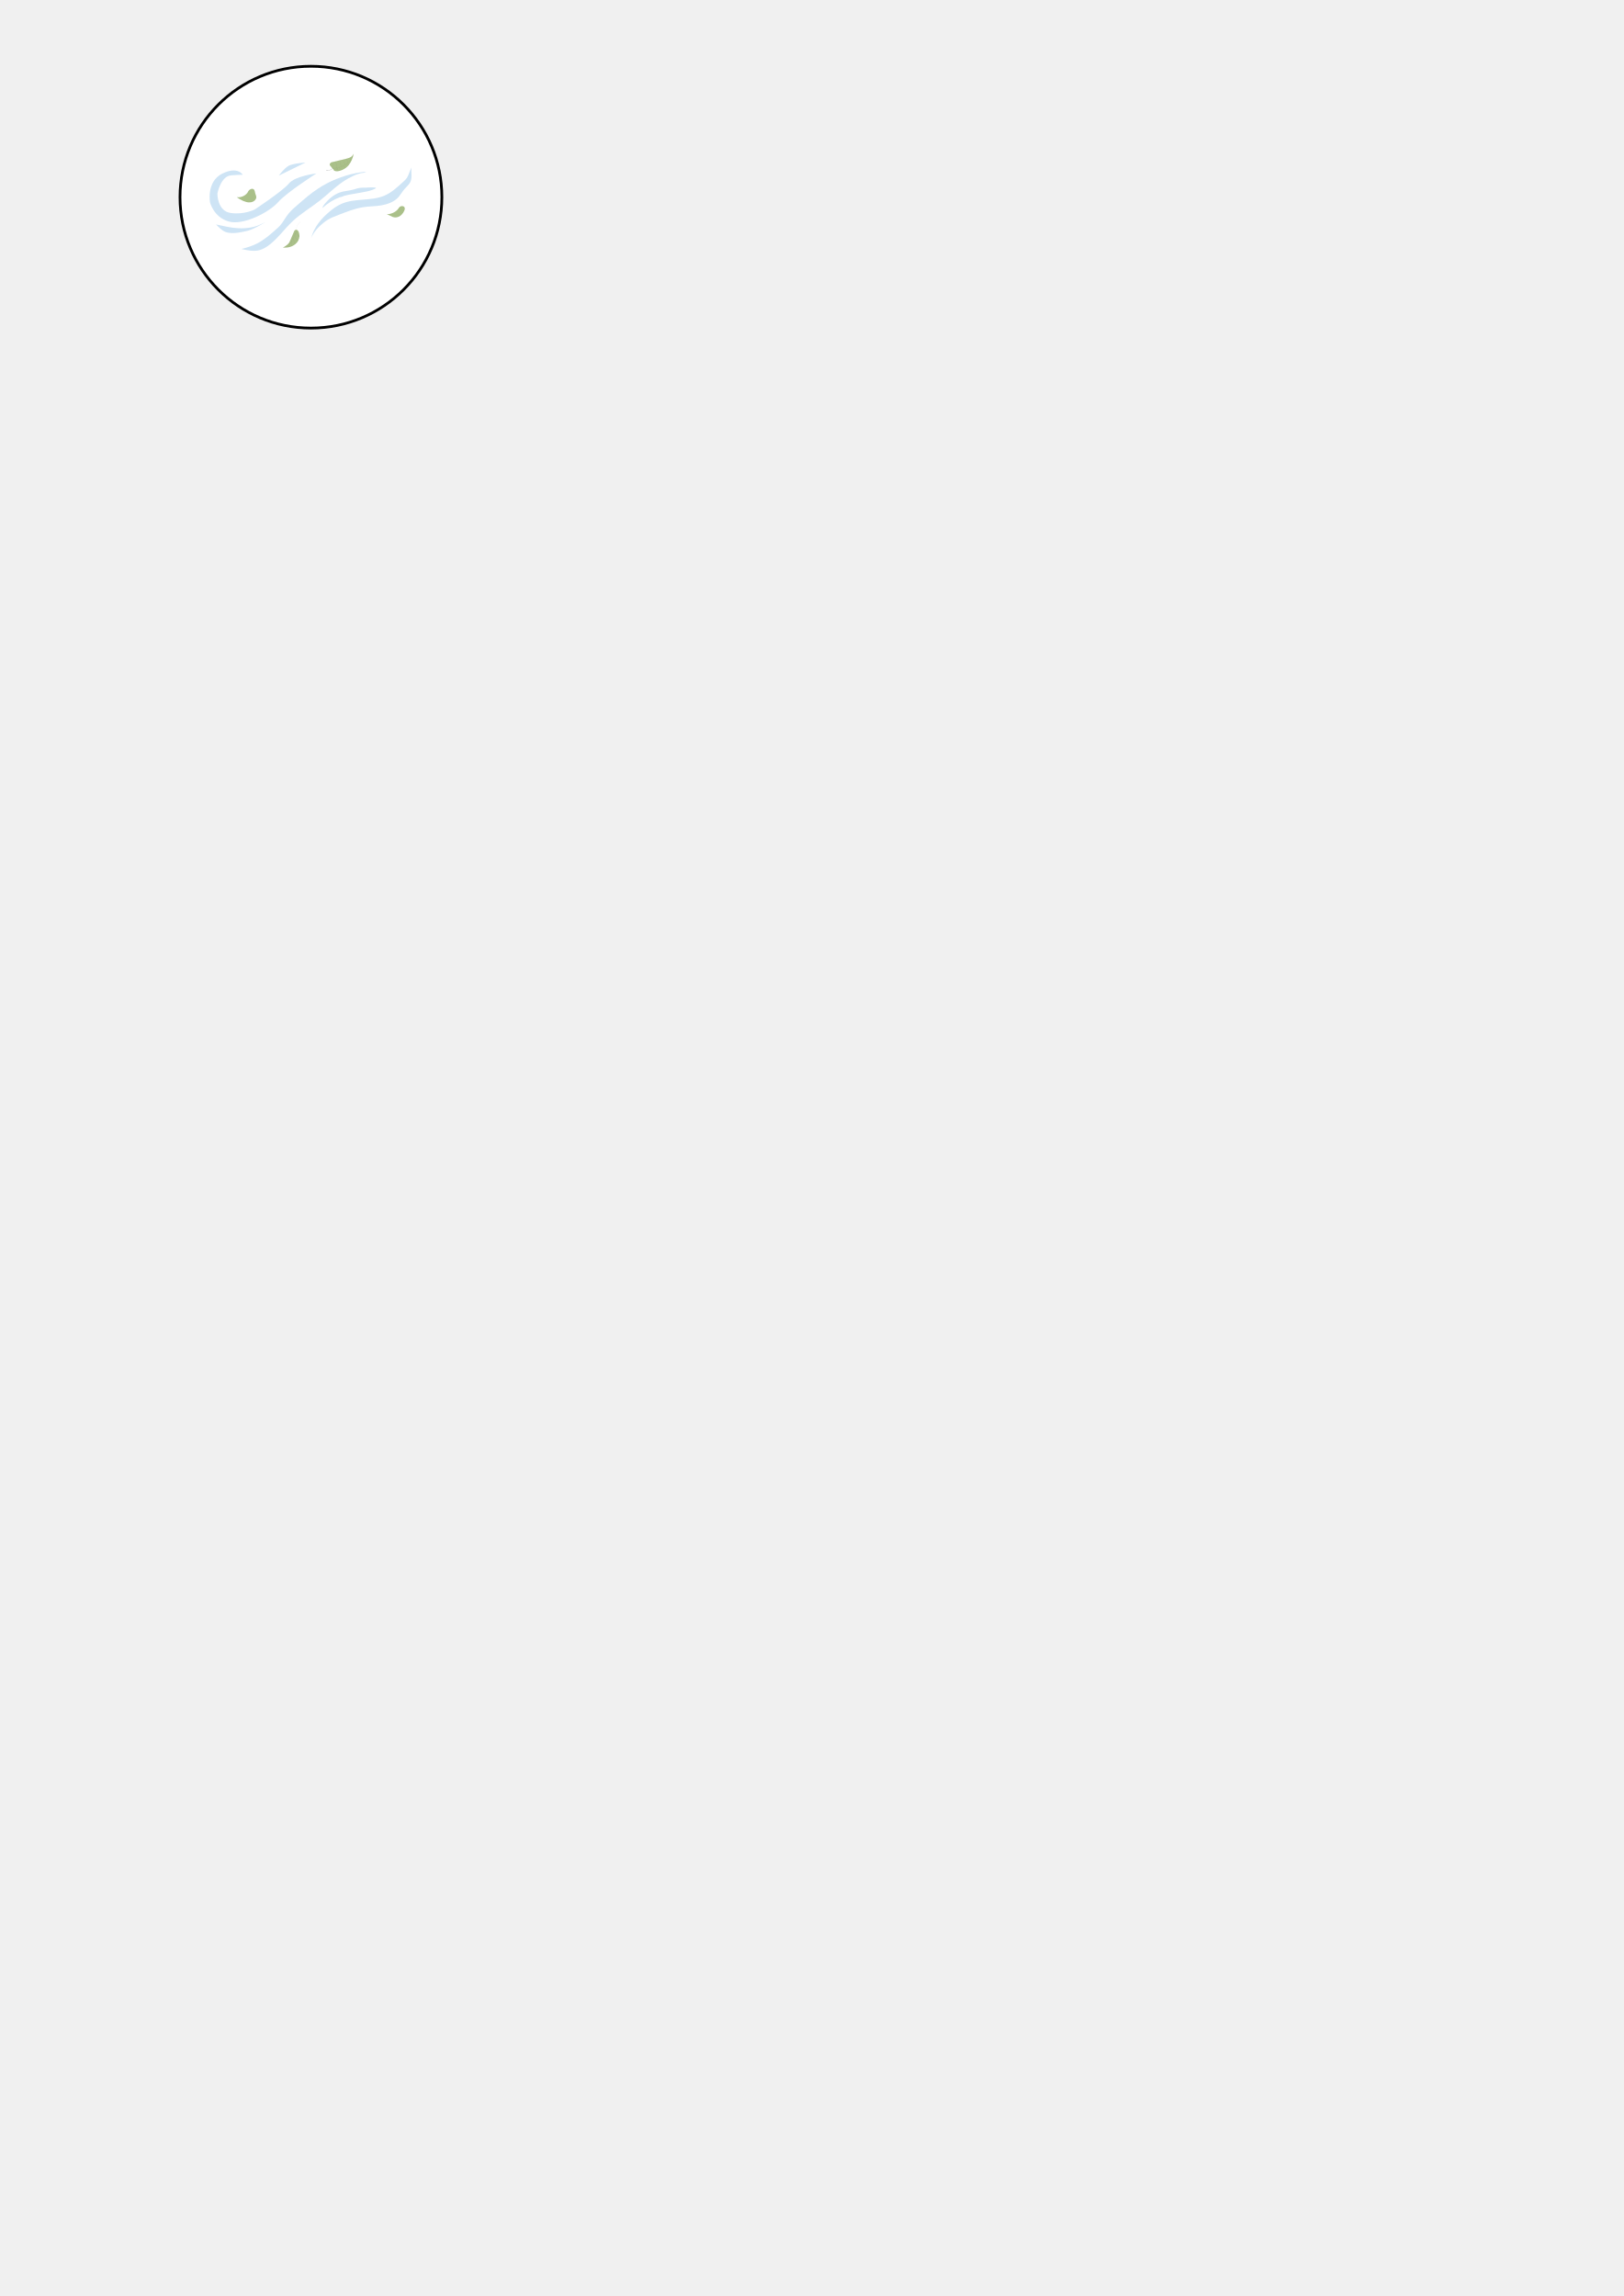
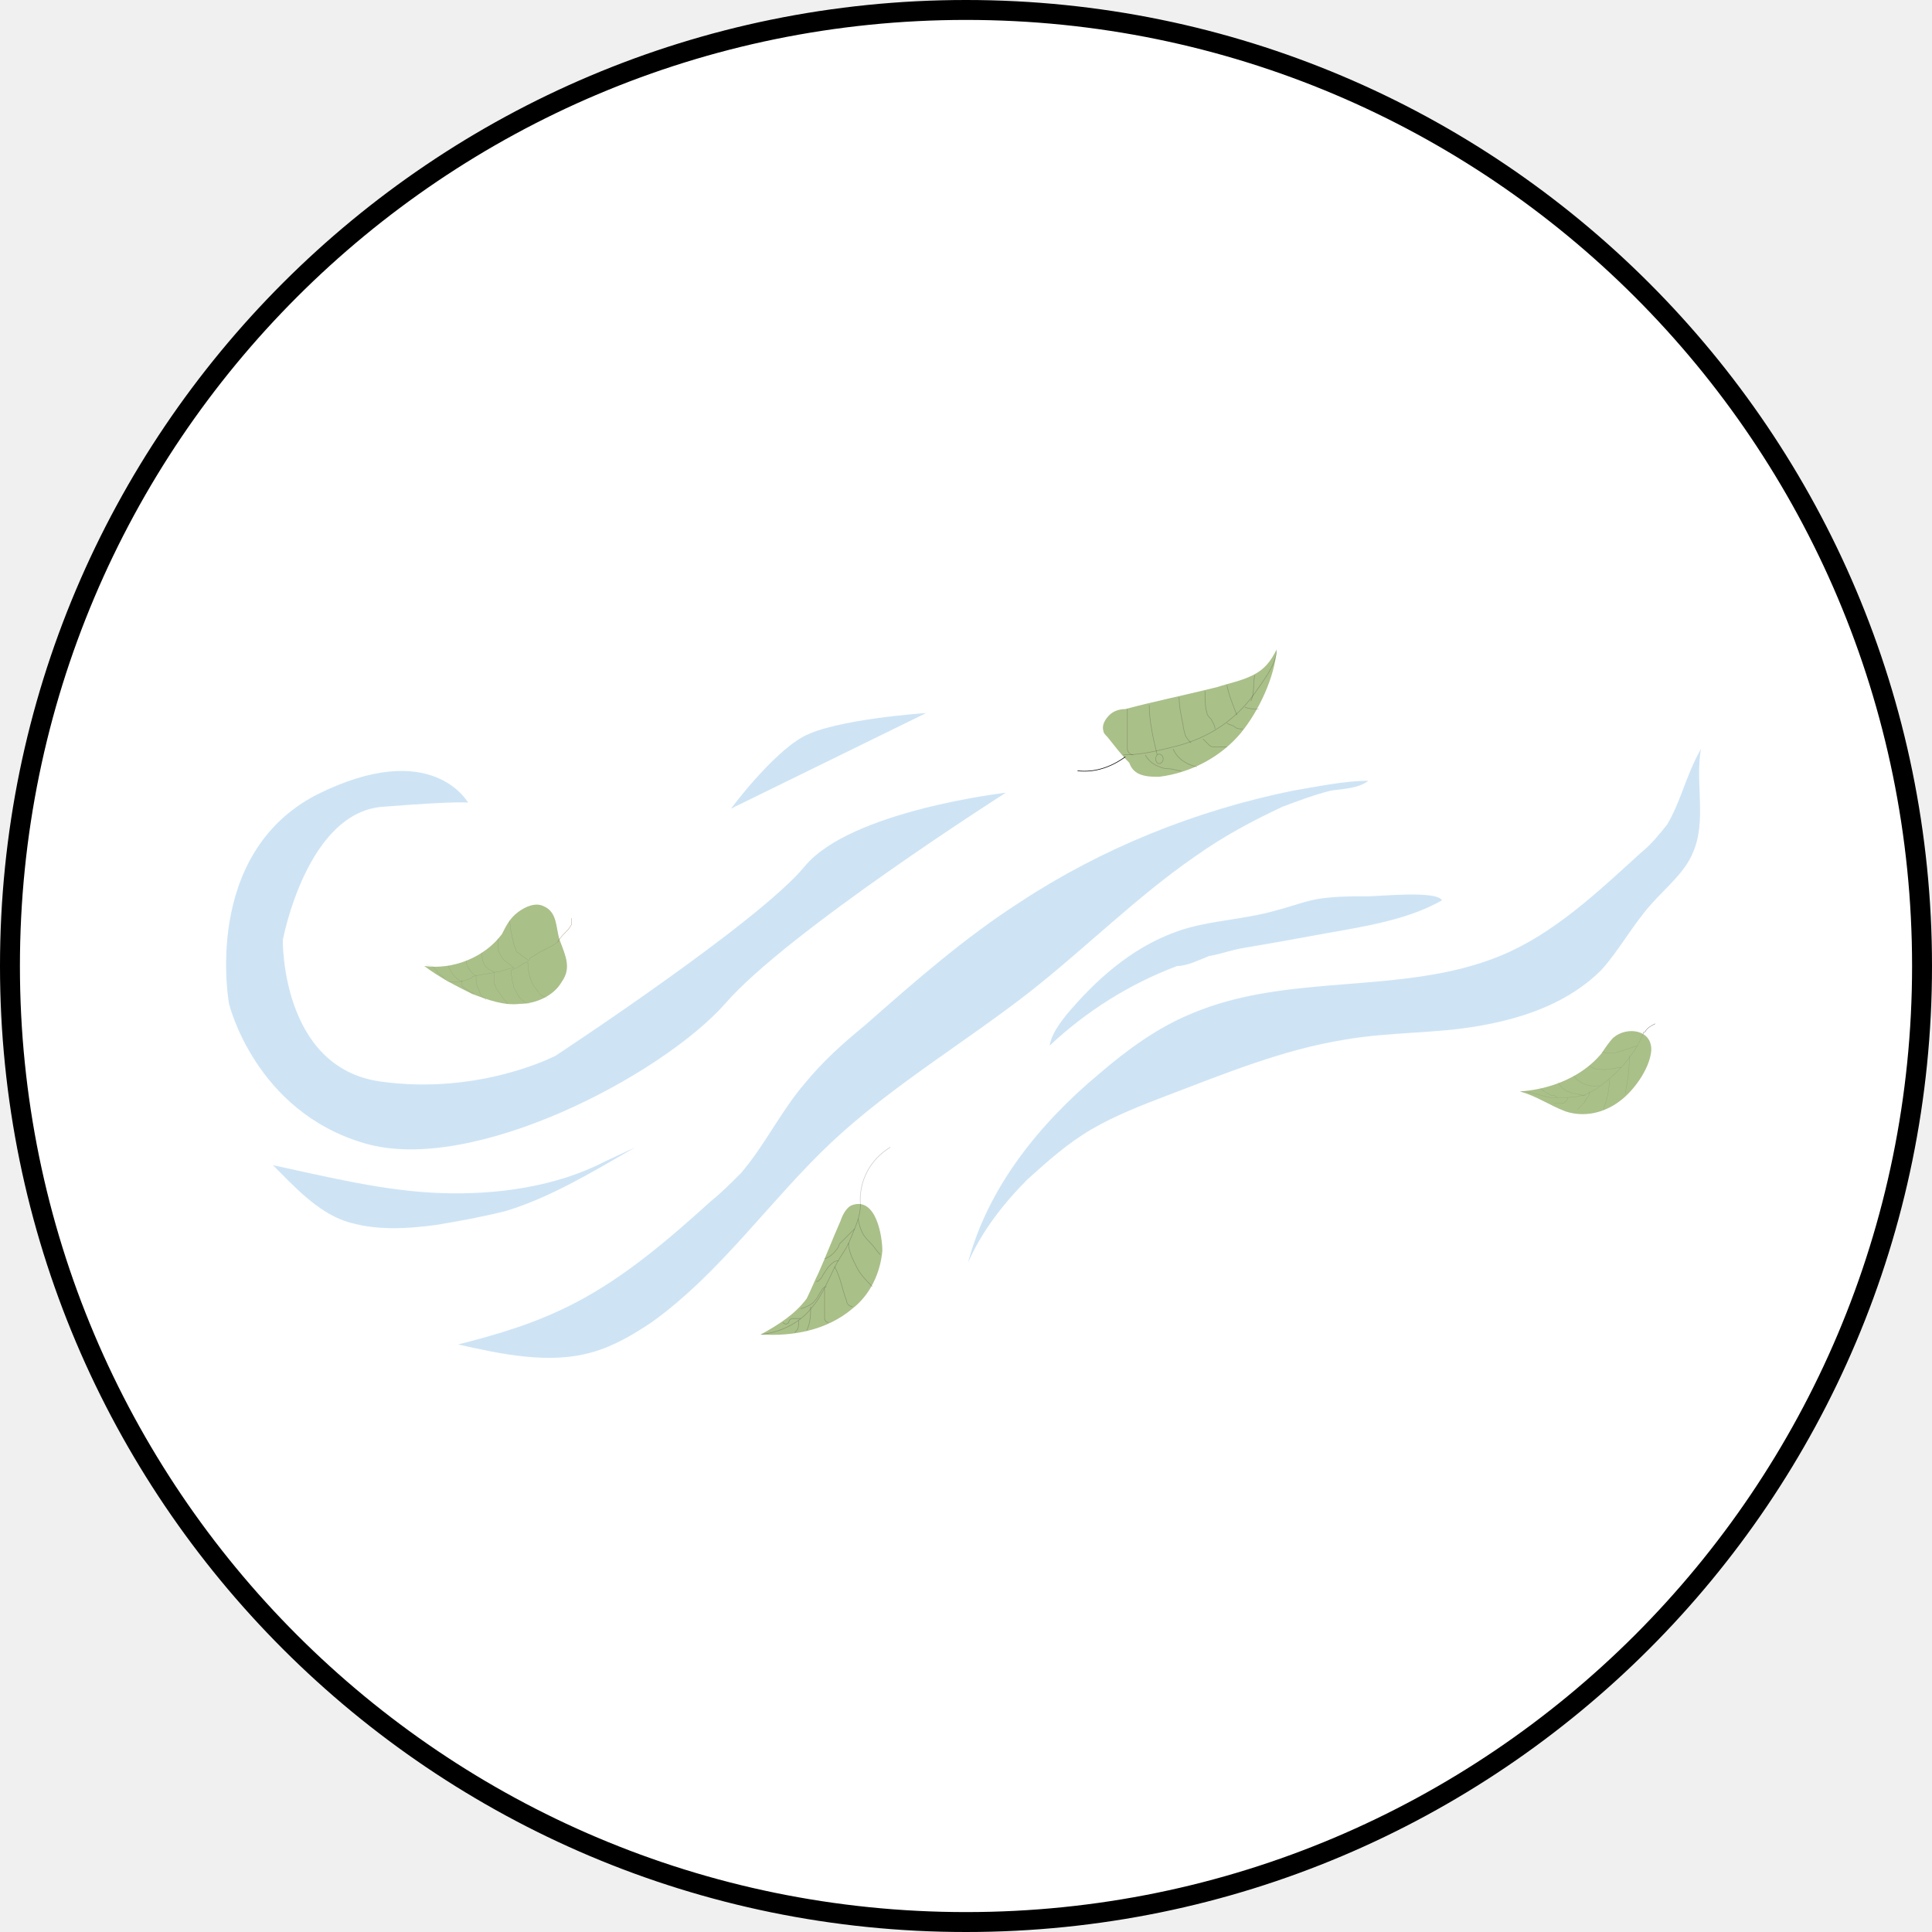
- <svg xmlns="http://www.w3.org/2000/svg" version="1.1" id="Layer_1" x="0px" y="0px" viewBox="0 0 595.3 841.9" style="enable-background:new 0 0 595.3 841.9;" xml:space="preserve">
+ <svg xmlns="http://www.w3.org/2000/svg" version="1.1" id="Layer_1" x="0px" y="0px" viewBox="0 0 97 97" style="enable-background:new 0 0 97 97;" xml:space="preserve">
  <style type="text/css">
	.st0{fill:#FFFFFF;stroke:#000000;stroke-miterlimit:10;}
	.st1{fill:#CEE4F5;}
	.st2{fill:#AAC089;}
- 	.st3{opacity:0.24;fill:none;stroke:#000000;stroke-width:1.000000e-02;stroke-miterlimit:10;}
- 	.st4{opacity:0.2;fill:none;stroke:#000000;stroke-width:1.000000e-02;stroke-miterlimit:10;}
+ 	.st3{opacity:0.24;fill:none;stroke:#000000;stroke-width:1.000000e-02;stroke-miterlimit:10;enable-background:new    ;}
+ 	.st4{opacity:0.2;fill:none;stroke:#000000;stroke-width:1.000000e-02;stroke-miterlimit:10;enable-background:new    ;}
	.st5{fill:none;stroke:#754C29;stroke-width:1.000000e-02;stroke-miterlimit:10;}
- 	.st6{opacity:0.2;fill:none;stroke:#000000;stroke-width:3.000000e-02;stroke-miterlimit:10;}
+ 	.st6{opacity:0.2;fill:none;stroke:#000000;stroke-width:3.000000e-02;stroke-miterlimit:10;enable-background:new    ;}
	.st7{fill:none;stroke:#000000;stroke-width:3.000000e-02;stroke-miterlimit:10;}
	.st8{fill:none;stroke:#000000;stroke-width:1.000000e-02;stroke-miterlimit:10;}
</style>
-   <circle class="st0" cx="114" cy="72.3" r="48" />
-   <path class="st1" d="M116,63.6c0,0-7.8,0.9-10.1,3.7s-12.5,9.5-12.5,9.5s-3.8,2-8.8,1.3s-4.9-7.1-4.9-7.1s1.2-6.5,5.1-6.7  c3.8-0.3,4.2-0.2,4.2-0.2s-1.8-3.3-7.6-0.4c-5.8,3-4.4,10.5-4.4,10.5s1.3,5.4,6.8,7c5.4,1.6,14.9-3.4,18.1-7  C105,70.6,116,63.6,116,63.6z" />
-   <path class="st1" d="M112,59.6l-9.8,4.8c0,0,2-2.7,3.6-3.6C107.4,59.9,112,59.6,112,59.6z" />
-   <path class="st2" d="M108.3,84.3c-0.3,0.1-0.5,0.5-0.6,0.8c-0.4,0.9-0.7,1.7-1.1,2.6c-0.2,0.4-0.4,0.9-0.6,1.3  c-0.6,0.8-1.4,1.3-2.3,1.8c1.6,0.1,3.3-0.2,4.6-1.3c0.9-0.7,1.4-1.8,1.5-2.9C109.8,85.9,109.5,83.9,108.3,84.3z" />
-   <path class="st1" d="M149.9,63.7c-0.2,0.5-0.4,1-0.7,1.5c-0.4,0.5-0.8,1-1.3,1.4c-2.2,2-4.4,4.1-7.1,5.2c-4.9,2-10.6,0.8-15.5,2.9  c-1.7,0.7-3.2,1.8-4.6,3c-3,2.5-5.6,5.7-6.6,9.5c0.7-1.6,1.8-3,3-4.2c1-0.9,2-1.8,3.2-2.5c1.2-0.7,2.5-1.2,3.8-1.7  c2.9-1.1,5.8-2.3,8.9-2.8c2.3-0.4,4.6-0.3,6.8-0.7c2.3-0.4,4.5-1.2,6.1-2.8c0.9-1,1.6-2.3,2.5-3.3c0.7-0.8,1.7-1.6,2.1-2.6  c0.7-1.6,0.1-3.5,0.4-5.2C150.5,62.1,150.2,62.9,149.9,63.7z" />
-   <path class="st2" d="M146.5,75.9c-0.2,0.2-0.4,0.5-0.6,0.8c-1,1.2-2.6,1.8-4.1,1.9c0.8,0.2,1.5,0.7,2.3,1c0.9,0.3,1.9,0.1,2.7-0.5  c0.7-0.5,1.5-1.6,1.6-2.5C148.5,75.5,147.2,75.3,146.5,75.9z" />
-   <path class="st2" d="M127.8,60.6c-1,1.2-2.5,2-4.1,2.2c-0.3,0-0.6,0-0.9-0.1c-0.3-0.1-0.5-0.3-0.6-0.6c-0.4-0.4-0.7-0.8-1.1-1.3  c-0.1-0.1-0.2-0.2-0.2-0.3c-0.1-0.3,0.1-0.6,0.3-0.8c0.2-0.2,0.5-0.3,0.8-0.3c1.5-0.4,3-0.7,4.6-1.1c0.6-0.2,1.2-0.3,1.8-0.6  c0.6-0.3,0.9-0.7,1.2-1.3C129.5,57.8,128.7,59.5,127.8,60.6z" />
-   <path class="st1" d="M124.6,72.3c-2.4,0.9-4.6,2.3-6.4,4c0.1-0.6,0.5-1.1,0.8-1.5c1.5-1.8,3.3-3.4,5.5-4.2c1.6-0.6,3.4-0.6,5.1-1.1  c0.8-0.2,1.5-0.5,2.3-0.6c0.8-0.1,1.5-0.1,2.3-0.1c0.6,0,3.4-0.3,3.7,0.2c-1.9,1.1-4.5,1.4-6.6,1.8c-1.1,0.2-2.2,0.4-3.4,0.6  c-0.6,0.1-1.1,0.3-1.7,0.4C125.7,72,125.1,72.3,124.6,72.3z" />
-   <path class="st2" d="M92.8,69.3c-0.4-0.2-0.9,0-1.3,0.3s-0.6,0.7-0.8,1.1c-0.9,1.2-2.5,1.8-3.9,1.6c0.8,0.6,1.6,1,2.4,1.4  c0.8,0.3,1.6,0.6,2.4,0.5c0.8,0,1.7-0.4,2.1-1.1c0.5-0.7,0.2-1.3-0.1-2.1C93.4,70.4,93.5,69.6,92.8,69.3z" />
-   <path class="st1" d="M130.4,63.5c-4.9,1-9.6,2.9-13.7,5.6c-2.8,1.8-5.3,4-7.8,6.2c-1.1,0.9-2.1,1.8-3,2.9c-1.2,1.4-2,3.1-3.2,4.5  c-0.5,0.5-1,1-1.5,1.4c-2.1,1.9-4.3,3.8-6.8,5.1c-1.9,1-3.9,1.6-5.9,2.1c2.2,0.5,4.6,1,6.7,0.4c1.1-0.3,2.1-0.9,3-1.5  c3.5-2.5,6-6.2,9.1-9.1c3-2.8,6.7-5,9.9-7.5c2.8-2.2,5.4-4.8,8.3-6.8c1.4-1,2.9-1.8,4.4-2.5c0.8-0.3,1.6-0.6,2.4-0.8  c0.6-0.1,1.4-0.1,1.9-0.5C133,63,131.6,63.3,130.4,63.5z" />
-   <path class="st1" d="M97.4,81.4c-2.1,1.2-4.2,2.5-6.5,3.2c-1.2,0.3-2.3,0.5-3.5,0.7c-1.5,0.2-3.1,0.3-4.6-0.2  c-1.4-0.5-2.5-1.7-3.6-2.8c2.8,0.6,5.6,1.3,8.4,1.4c2.8,0.1,5.8-0.3,8.3-1.6" />
-   <path class="st3" d="M93.5,71.1c-0.4,0.3-0.8,0.4-1.2,0.7c-0.1,0-0.1,0.1-0.2,0.1C92.1,72,92.1,72,92,72c-0.1-0.1-0.3-0.2-0.4-0.3  c-0.1-0.1-0.2-0.1-0.2-0.2c0-0.1-0.1-0.2-0.1-0.3c-0.1-0.4-0.2-0.8-0.2-1.2" />
-   <path class="st4" d="M90.5,70.9c0,0.2,0,0.4,0,0.6c0.1,0.2,0.2,0.4,0.3,0.5c0.1,0.1,0.3,0.2,0.5,0.4" />
-   <path class="st4" d="M89.7,71.6c0,0.2,0,0.4,0.1,0.6s0.3,0.3,0.5,0.4" />
-   <path class="st4" d="M88.9,72c0,0.3,0.2,0.6,0.5,0.8" />
-   <path class="st4" d="M88,72.3c0,0,0,0.1,0,0.1c0.1,0.1,0.2,0.3,0.3,0.4c0.1,0.1,0.2,0.2,0.4,0.3" />
-   <path class="st4" d="M92.1,74.2c-0.2,0-0.4-0.2-0.5-0.3s-0.2-0.4-0.3-0.5c0-0.2-0.1-0.3-0.1-0.5c0-0.1-0.1-0.4,0-0.4  c0,0,0.2-0.1,0.2-0.1c0.1,0,0.1-0.1,0.2-0.1c0.1-0.1,0.3-0.2,0.4-0.2c0,0.4,0.1,0.9,0.3,1.2c0.1,0.1,0.2,0.3,0.3,0.4  c0.1,0.1,0.3,0.2,0.4,0.2" />
-   <path class="st4" d="M90.3,72.6c0,0.2,0,0.3,0,0.5c0,0.1,0.1,0.2,0.1,0.3c0.2,0.3,0.4,0.6,0.6,0.8" />
-   <path class="st4" d="M89.4,72.8c0,0.2,0,0.4,0.1,0.6c0.1,0.2,0.1,0.4,0.3,0.5c0,0,0,0,0.1,0.1c0,0,0,0,0-0.1" />
-   <path class="st4" d="M88.7,73c0,0.1,0,0.2,0,0.3c0,0,0.1,0.1,0.1,0.1c0.2,0.1,0.3,0.2,0.5,0.3" />
-   <path class="st4" d="M91.3,72.4c-0.3,0-0.6,0.2-0.9,0.2c-0.3,0.1-0.7,0.1-1,0.2c-0.1,0-0.2,0-0.2,0.1c-0.1,0-0.2,0.1-0.3,0.1  c-0.2,0.1-0.5,0.1-0.8,0.1c-0.1,0-0.1,0-0.2-0.1c-0.1,0-0.1-0.1-0.1-0.1c-0.1-0.1-0.3-0.2-0.4-0.4c-0.1-0.1-0.1-0.1-0.2-0.2  c-0.1,0-0.2,0-0.3-0.1" />
-   <path class="st5" d="M93.5,71.1c0.1-0.2,0.3-0.4,0.4-0.5c0.1-0.1,0.2-0.2,0.3-0.4c0-0.1,0-0.2,0-0.3" />
-   <path class="st6" d="M110.2,81.4c-1,0.6-1.6,1.7-1.5,2.9c0,0.6-0.3,1.2-0.5,1.7c-0.1,0.3-0.3,0.6-0.5,0.9c-0.5,0.8-0.8,1.8-1.4,2.5  c-0.6,0.8-1.6,1.3-2.6,1.4" />
-   <path class="st6" d="M108.6,85c0,0.2,0.1,0.5,0.2,0.7c0.1,0.2,0.3,0.4,0.4,0.5c0.2,0.2,0.3,0.4,0.5,0.6" />
-   <path class="st6" d="M108.1,86.2c0,0.4,0.2,0.8,0.4,1.2c0.2,0.4,0.5,0.7,0.8,1" />
-   <path class="st6" d="M107.4,87.4c0.3,0.5,0.4,1.2,0.6,1.7c0,0.1,0.1,0.3,0.3,0.3" />
-   <path class="st6" d="M106.9,88.5c0,0.4,0,0.8,0,1.2c0,0.1,0,0.2,0,0.3s0.1,0.2,0.2,0.2" />
-   <path class="st6" d="M106.2,89.4c0,0.4,0,0.8-0.2,1.2" />
-   <path class="st6" d="M105.6,90.1c0,0.2,0,0.4-0.1,0.5c0,0-0.1,0.1-0.1,0.1" />
-   <path class="st6" d="M108.4,85.5c-0.2,0.2-0.3,0.3-0.5,0.5c-0.1,0.1-0.1,0.1-0.2,0.2c-0.1,0.1-0.1,0.2-0.1,0.2  c-0.2,0.3-0.4,0.5-0.7,0.6" />
-   <path class="st6" d="M107.6,87.1c-0.2,0-0.3,0.1-0.4,0.2c-0.1,0.1-0.2,0.2-0.3,0.4c-0.1,0.1-0.1,0.2-0.2,0.3c0,0-0.1,0.1-0.1,0.1  c0,0-0.1,0.1-0.1,0" />
-   <path class="st6" d="M107,88.4c-0.1,0-0.2,0.1-0.2,0.1c-0.2,0.3-0.3,0.6-0.6,0.8c-0.2,0.1-0.4,0.2-0.5,0.2" />
-   <path class="st6" d="M105.7,90c-0.1,0-0.3,0-0.4,0c-0.1,0-0.2,0.1-0.2,0.2c-0.1,0.1-0.2,0.1-0.3,0" />
-   <path class="st6" d="M129.6,56.5c-0.1,0.8-0.7,1.5-1.1,2.1c-1,1.4-2.4,2.3-4.1,2.7c-0.8,0.2-1.6,0.4-2.5,0.4" />
-   <path class="st6" d="M122.1,59.4c0,0.5,0,1.1,0,1.6c0,0.1,0,0.3,0,0.4c0,0.1,0.1,0.3,0.3,0.3" />
-   <path class="st6" d="M123.2,59.2c0,0.8,0.2,1.7,0.4,2.5c-0.1,0.1-0.1,0.3,0,0.4c0.1,0.1,0.3,0,0.3-0.2c0-0.2-0.2-0.3-0.3-0.2" />
-   <path class="st6" d="M124.7,58.8c0,0.5,0.1,0.9,0.2,1.4c0,0.2,0.1,0.4,0.1,0.5c0.1,0.2,0.2,0.3,0.3,0.4" />
-   <path class="st6" d="M126,58.5c0,0.4,0,0.8,0.1,1.1c0,0.1,0.1,0.2,0.2,0.3c0.1,0.2,0.2,0.3,0.2,0.5" />
-   <path class="st6" d="M127.1,58.2c0.1,0.5,0.3,1,0.5,1.5" />
-   <path class="st6" d="M128.5,57.7c-0.1,0.4,0,0.9-0.2,1.3" />
-   <path class="st6" d="M124.4,61.4c0.2,0.5,0.7,0.8,1.2,0.9" />
-   <path class="st6" d="M125.9,60.9c0.1,0.1,0.2,0.2,0.3,0.3c0.1,0.1,0.2,0.1,0.3,0.1c0.1,0,0.1,0,0.2,0c0.1,0,0.2,0,0.4,0" />
-   <path class="st6" d="M127.1,60.1c0.1,0.1,0.3,0.1,0.4,0.2s0.3,0.1,0.4,0.1" />
-   <path class="st6" d="M128,59.3c0.2,0.1,0.5,0.1,0.7,0.1" />
-   <path class="st6" d="M123,61.7c0.1,0.2,0.3,0.4,0.5,0.5c0.2,0.1,0.4,0.2,0.7,0.2c0.2,0,0.4,0.1,0.6,0.1" />
-   <path class="st7" d="M122,61.8c-0.7,0.5-1.5,0.8-2.4,0.7" />
-   <path class="st4" d="M148,75.7c-0.5,1.2-1.4,2.1-2.4,2.8c-0.2,0.1-0.5,0.3-0.7,0.3c-0.3,0.1-0.6,0.1-0.9,0.1c-0.2,0-0.5,0-0.7,0  c-0.5-0.1-0.9-0.3-1.4-0.3" />
-   <path class="st4" d="M147.7,76.3c-0.3,0.1-0.6,0.2-0.9,0.3c-0.3,0.1-0.6,0.1-0.9,0" />
-   <path class="st4" d="M146.9,77.4c-0.3,0-0.5,0.1-0.8,0.1c-0.3,0-0.6,0-0.8-0.2" />
-   <path class="st4" d="M145.8,78.3c-0.5,0.1-1-0.1-1.3-0.5" />
-   <path class="st4" d="M143.7,78.1c0.1,0.2,0.3,0.4,0.5,0.5c0.1,0,0.2,0.1,0.3,0.1c0.2,0,0.4,0.1,0.6,0.1" />
-   <path class="st4" d="M142.8,78.4c0.2,0.2,0.4,0.3,0.6,0.4c0,0,0.1,0,0.1,0c0.1,0,0.1,0.1,0.2,0.1" />
-   <path class="st4" d="M144.2,78.9c0,0.1,0,0.1-0.1,0.2c-0.1,0.1-0.1,0.1-0.2,0.1c-0.1,0-0.1,0-0.2,0c-0.1,0-0.1,0-0.2,0" />
-   <path class="st4" d="M145.3,78.6c0,0.1,0,0.2-0.1,0.3s-0.1,0.2-0.2,0.3c-0.1,0.1-0.2,0.2-0.3,0.3" />
-   <path class="st4" d="M146.3,78c0,0.5-0.1,1-0.3,1.5" />
-   <path class="st4" d="M147.3,76.8c0,0.4,0,0.8-0.1,1.3c0,0.2-0.1,0.4-0.1,0.6" />
-   <path class="st8" d="M148,75.7c0,0,0-0.1,0.1-0.1c0.1-0.2,0.3-0.3,0.5-0.4" />
+   <circle class="st0" cx="48.5" cy="48.5" r="48" />
+   <path class="st1" d="M50.5,39.8c0,0-7.8,0.9-10.1,3.7S27.9,53,27.9,53s-3.8,2-8.8,1.3s-4.9-7.1-4.9-7.1s1.2-6.5,5.1-6.7  c3.8-0.3,4.2-0.2,4.2-0.2s-1.8-3.3-7.6-0.4c-5.8,3-4.4,10.5-4.4,10.5s1.3,5.4,6.8,7c5.4,1.6,14.9-3.4,18.1-7  C39.5,46.8,50.5,39.8,50.5,39.8z" />
+   <path class="st1" d="M46.5,35.8l-9.8,4.8c0,0,2-2.7,3.6-3.6C41.9,36.1,46.5,35.8,46.5,35.8z" />
+   <path class="st2" d="M42.8,60.5c-0.3,0.1-0.5,0.5-0.6,0.8c-0.4,0.9-0.7,1.7-1.1,2.6c-0.2,0.4-0.4,0.9-0.6,1.3  c-0.6,0.8-1.4,1.3-2.3,1.8c1.6,0.1,3.3-0.2,4.6-1.3c0.9-0.7,1.4-1.8,1.5-2.9C44.3,62.1,44,60.1,42.8,60.5z" />
+   <path class="st1" d="M84.4,39.9c-0.2,0.5-0.4,1-0.7,1.5c-0.4,0.5-0.8,1-1.3,1.4c-2.2,2-4.4,4.1-7.1,5.2c-4.9,2-10.6,0.8-15.5,2.9  c-1.7,0.7-3.2,1.8-4.6,3c-3,2.5-5.6,5.7-6.6,9.5c0.7-1.6,1.8-3,3-4.2c1-0.9,2-1.8,3.2-2.5s2.5-1.2,3.8-1.7c2.9-1.1,5.8-2.3,8.9-2.8  c2.3-0.4,4.6-0.3,6.8-0.7c2.3-0.4,4.5-1.2,6.1-2.8c0.9-1,1.6-2.3,2.5-3.3c0.7-0.8,1.7-1.6,2.1-2.6c0.7-1.6,0.1-3.5,0.4-5.2  C85,38.3,84.7,39.1,84.4,39.9z" />
+   <path class="st2" d="M81,52.1c-0.2,0.2-0.4,0.5-0.6,0.8c-1,1.2-2.6,1.8-4.1,1.9c0.8,0.2,1.5,0.7,2.3,1c0.9,0.3,1.9,0.1,2.7-0.5  c0.7-0.5,1.5-1.6,1.6-2.5C83,51.7,81.7,51.5,81,52.1z" />
+   <path class="st2" d="M62.3,36.8c-1,1.2-2.5,2-4.1,2.2c-0.3,0-0.6,0-0.9-0.1s-0.5-0.3-0.6-0.6c-0.4-0.4-0.7-0.8-1.1-1.3  c-0.1-0.1-0.2-0.2-0.2-0.3c-0.1-0.3,0.1-0.6,0.3-0.8c0.2-0.2,0.5-0.3,0.8-0.3c1.5-0.4,3-0.7,4.6-1.1c0.6-0.2,1.2-0.3,1.8-0.6  c0.6-0.3,0.9-0.7,1.2-1.3C64,34,63.2,35.7,62.3,36.8z" />
+   <path class="st1" d="M59.1,48.5c-2.4,0.9-4.6,2.3-6.4,4c0.1-0.6,0.5-1.1,0.8-1.5c1.5-1.8,3.3-3.4,5.5-4.2c1.6-0.6,3.4-0.6,5.1-1.1  c0.8-0.2,1.5-0.5,2.3-0.6s1.5-0.1,2.3-0.1c0.6,0,3.4-0.3,3.7,0.2c-1.9,1.1-4.5,1.4-6.6,1.8c-1.1,0.2-2.2,0.4-3.4,0.6  c-0.6,0.1-1.1,0.3-1.7,0.4C60.2,48.2,59.6,48.5,59.1,48.5z" />
+   <path class="st2" d="M27.3,45.5c-0.4-0.2-0.9,0-1.3,0.3s-0.6,0.7-0.8,1.1c-0.9,1.2-2.5,1.8-3.9,1.6c0.8,0.6,1.6,1,2.4,1.4  c0.8,0.3,1.6,0.6,2.4,0.5c0.8,0,1.7-0.4,2.1-1.1c0.5-0.7,0.2-1.3-0.1-2.1C27.9,46.6,28,45.8,27.3,45.5z" />
+   <path class="st1" d="M64.9,39.7c-4.9,1-9.6,2.9-13.7,5.6c-2.8,1.8-5.3,4-7.8,6.2c-1.1,0.9-2.1,1.8-3,2.9c-1.2,1.4-2,3.1-3.2,4.5  c-0.5,0.5-1,1-1.5,1.4c-2.1,1.9-4.3,3.8-6.8,5.1C27,66.4,25,67,23,67.5c2.2,0.5,4.6,1,6.7,0.4c1.1-0.3,2.1-0.9,3-1.5  c3.5-2.5,6-6.2,9.1-9.1c3-2.8,6.7-5,9.9-7.5c2.8-2.2,5.4-4.8,8.3-6.8c1.4-1,2.9-1.8,4.4-2.5c0.8-0.3,1.6-0.6,2.4-0.8  c0.6-0.1,1.4-0.1,1.9-0.5C67.5,39.2,66.1,39.5,64.9,39.7z" />
+   <path class="st1" d="M31.9,57.6c-2.1,1.2-4.2,2.5-6.5,3.2c-1.2,0.3-2.3,0.5-3.5,0.7c-1.5,0.2-3.1,0.3-4.6-0.2  c-1.4-0.5-2.5-1.7-3.6-2.8c2.8,0.6,5.6,1.3,8.4,1.4s5.8-0.3,8.3-1.6" />
+   <path class="st3" d="M28,47.3c-0.4,0.3-0.8,0.4-1.2,0.7c-0.1,0-0.1,0.1-0.2,0.1c0,0.1,0,0.1-0.1,0.1c-0.1-0.1-0.3-0.2-0.4-0.3  c-0.1-0.1-0.2-0.1-0.2-0.2s-0.1-0.2-0.1-0.3c-0.1-0.4-0.2-0.8-0.2-1.2" />
+   <path class="st4" d="M25,47.1c0,0.2,0,0.4,0,0.6c0.1,0.2,0.2,0.4,0.3,0.5c0.1,0.1,0.3,0.2,0.5,0.4" />
+   <path class="st4" d="M24.2,47.8c0,0.2,0,0.4,0.1,0.6s0.3,0.3,0.5,0.4" />
+   <path class="st4" d="M23.4,48.2c0,0.3,0.2,0.6,0.5,0.8" />
+   <path class="st4" d="M22.5,48.5L22.5,48.5c0.1,0.2,0.2,0.4,0.3,0.5c0.1,0.1,0.2,0.2,0.4,0.3" />
+   <path class="st4" d="M26.6,50.4c-0.2,0-0.4-0.2-0.5-0.3s-0.2-0.4-0.3-0.5c0-0.2-0.1-0.3-0.1-0.5c0-0.1-0.1-0.4,0-0.4l0.2-0.1  c0.1,0,0.1-0.1,0.2-0.1c0.1-0.1,0.3-0.2,0.4-0.2c0,0.4,0.1,0.9,0.3,1.2c0.1,0.1,0.2,0.3,0.3,0.4c0.1,0.1,0.3,0.2,0.4,0.2" />
+   <path class="st4" d="M24.8,48.8c0,0.2,0,0.3,0,0.5c0,0.1,0.1,0.2,0.1,0.3c0.2,0.3,0.4,0.6,0.6,0.8" />
+   <path class="st4" d="M23.9,49c0,0.2,0,0.4,0.1,0.6s0.1,0.4,0.3,0.5c0,0,0,0,0.1,0.1c0,0,0,0,0-0.1" />
+   <path class="st4" d="M23.2,49.2c0,0.1,0,0.2,0,0.3l0.1,0.1c0.2,0.1,0.3,0.2,0.5,0.3" />
+   <path class="st4" d="M25.8,48.6c-0.3,0-0.6,0.2-0.9,0.2c-0.3,0.1-0.7,0.1-1,0.2c-0.1,0-0.2,0-0.2,0.1c-0.1,0-0.2,0.1-0.3,0.1  c-0.2,0.1-0.5,0.1-0.8,0.1c-0.1,0-0.1,0-0.2-0.1c-0.1,0-0.1-0.1-0.1-0.1c-0.1-0.1-0.3-0.2-0.4-0.4c-0.1-0.1-0.1-0.1-0.2-0.2  c-0.1,0-0.2,0-0.3-0.1" />
+   <path class="st5" d="M28,47.3c0.1-0.2,0.3-0.4,0.4-0.5s0.2-0.2,0.3-0.4c0-0.1,0-0.2,0-0.3" />
+   <path class="st6" d="M44.7,57.6c-1,0.6-1.6,1.7-1.5,2.9c0,0.6-0.3,1.2-0.5,1.7c-0.1,0.3-0.3,0.6-0.5,0.9c-0.5,0.8-0.8,1.8-1.4,2.5  c-0.6,0.8-1.6,1.3-2.6,1.4" />
+   <path class="st6" d="M43.1,61.2c0,0.2,0.1,0.5,0.2,0.7s0.3,0.4,0.4,0.5c0.2,0.2,0.3,0.4,0.5,0.6" />
+   <path class="st6" d="M42.6,62.4c0,0.4,0.2,0.8,0.4,1.2c0.2,0.4,0.5,0.7,0.8,1" />
+   <path class="st6" d="M41.9,63.6c0.3,0.5,0.4,1.2,0.6,1.7c0,0.1,0.1,0.3,0.3,0.3" />
+   <path class="st6" d="M41.4,64.7c0,0.4,0,0.8,0,1.2c0,0.1,0,0.2,0,0.3s0.1,0.2,0.2,0.2" />
+   <path class="st6" d="M40.7,65.6c0,0.4,0,0.8-0.2,1.2" />
+   <path class="st6" d="M40.1,66.3c0,0.2,0,0.4-0.1,0.5l-0.1,0.1" />
+   <path class="st6" d="M42.9,61.7c-0.2,0.2-0.3,0.3-0.5,0.5c-0.1,0.1-0.1,0.1-0.2,0.2s-0.1,0.2-0.1,0.2c-0.2,0.3-0.4,0.5-0.7,0.6" />
+   <path class="st6" d="M42.1,63.3c-0.2,0-0.3,0.1-0.4,0.2s-0.2,0.2-0.3,0.4c-0.1,0.1-0.1,0.2-0.2,0.3l-0.1,0.1c0,0-0.1,0.1-0.1,0" />
+   <path class="st6" d="M41.5,64.6c-0.1,0-0.2,0.1-0.2,0.1c-0.2,0.3-0.3,0.6-0.6,0.8c-0.2,0.1-0.4,0.2-0.5,0.2" />
+   <path class="st6" d="M40.2,66.2c-0.1,0-0.3,0-0.4,0s-0.2,0.1-0.2,0.2c-0.1,0.1-0.2,0.1-0.3,0" />
+   <path class="st6" d="M64.1,32.7c-0.1,0.8-0.7,1.5-1.1,2.1c-1,1.4-2.4,2.3-4.1,2.7c-0.8,0.2-1.6,0.4-2.5,0.4" />
+   <path class="st6" d="M56.6,35.6c0,0.5,0,1.1,0,1.6c0,0.1,0,0.3,0,0.4c0,0.1,0.1,0.3,0.3,0.3" />
+   <path class="st6" d="M57.7,35.4c0,0.8,0.2,1.7,0.4,2.5c-0.1,0.1-0.1,0.3,0,0.4c0.1,0.1,0.3,0,0.3-0.2s-0.2-0.3-0.3-0.2" />
+   <path class="st6" d="M59.2,35c0,0.5,0.1,0.9,0.2,1.4c0,0.2,0.1,0.4,0.1,0.5c0.1,0.2,0.2,0.3,0.3,0.4" />
+   <path class="st6" d="M60.5,34.7c0,0.4,0,0.8,0.1,1.1c0,0.1,0.1,0.2,0.2,0.3c0.1,0.2,0.2,0.3,0.2,0.5" />
+   <path class="st6" d="M61.6,34.4c0.1,0.5,0.3,1,0.5,1.5" />
+   <path class="st6" d="M63,33.9c-0.1,0.4,0,0.9-0.2,1.3" />
+   <path class="st6" d="M58.9,37.6c0.2,0.5,0.7,0.8,1.2,0.9" />
+   <path class="st6" d="M60.4,37.1c0.1,0.1,0.2,0.2,0.3,0.3c0.1,0.1,0.2,0.1,0.3,0.1c0.1,0,0.1,0,0.2,0s0.2,0,0.4,0" />
+   <path class="st6" d="M61.6,36.3c0.1,0.1,0.3,0.1,0.4,0.2s0.3,0.1,0.4,0.1" />
+   <path class="st6" d="M62.5,35.5c0.2,0.1,0.5,0.1,0.7,0.1" />
+   <path class="st6" d="M57.5,37.9c0.1,0.2,0.3,0.4,0.5,0.5s0.4,0.2,0.7,0.2c0.2,0,0.4,0.1,0.6,0.1" />
+   <path class="st7" d="M56.5,38c-0.7,0.5-1.5,0.8-2.4,0.7" />
+   <path class="st4" d="M82.5,51.9c-0.5,1.2-1.4,2.1-2.4,2.8c-0.2,0.1-0.5,0.3-0.7,0.3c-0.3,0.1-0.6,0.1-0.9,0.1c-0.2,0-0.5,0-0.7,0  c-0.5-0.1-0.9-0.3-1.4-0.3" />
+   <path class="st4" d="M82.2,52.5c-0.3,0.1-0.6,0.2-0.9,0.3c-0.3,0.1-0.6,0.1-0.9,0" />
+   <path class="st4" d="M81.4,53.6c-0.3,0-0.5,0.1-0.8,0.1s-0.6,0-0.8-0.2" />
+   <path class="st4" d="M80.3,54.5c-0.5,0.1-1-0.1-1.3-0.5" />
+   <path class="st4" d="M78.2,54.3c0.1,0.2,0.3,0.4,0.5,0.5c0.1,0,0.2,0.1,0.3,0.1c0.2,0,0.4,0.1,0.6,0.1" />
+   <path class="st4" d="M77.3,54.6c0.2,0.2,0.4,0.3,0.6,0.4H78c0.1,0,0.1,0.1,0.2,0.1" />
+   <path class="st4" d="M78.7,55.1c0,0.1,0,0.1-0.1,0.2s-0.1,0.1-0.2,0.1c-0.1,0-0.1,0-0.2,0c-0.1,0-0.1,0-0.2,0" />
+   <path class="st4" d="M79.8,54.8c0,0.1,0,0.2-0.1,0.3s-0.1,0.2-0.2,0.3c-0.1,0.1-0.2,0.2-0.3,0.3" />
+   <path class="st4" d="M80.8,54.2c0,0.5-0.1,1-0.3,1.5" />
+   <path class="st4" d="M81.8,53c0,0.4,0,0.8-0.1,1.3c0,0.2-0.1,0.4-0.1,0.6" />
+   <path class="st8" d="M82.5,51.9c0,0,0-0.1,0.1-0.1c0.1-0.2,0.3-0.3,0.5-0.4" />
</svg>
